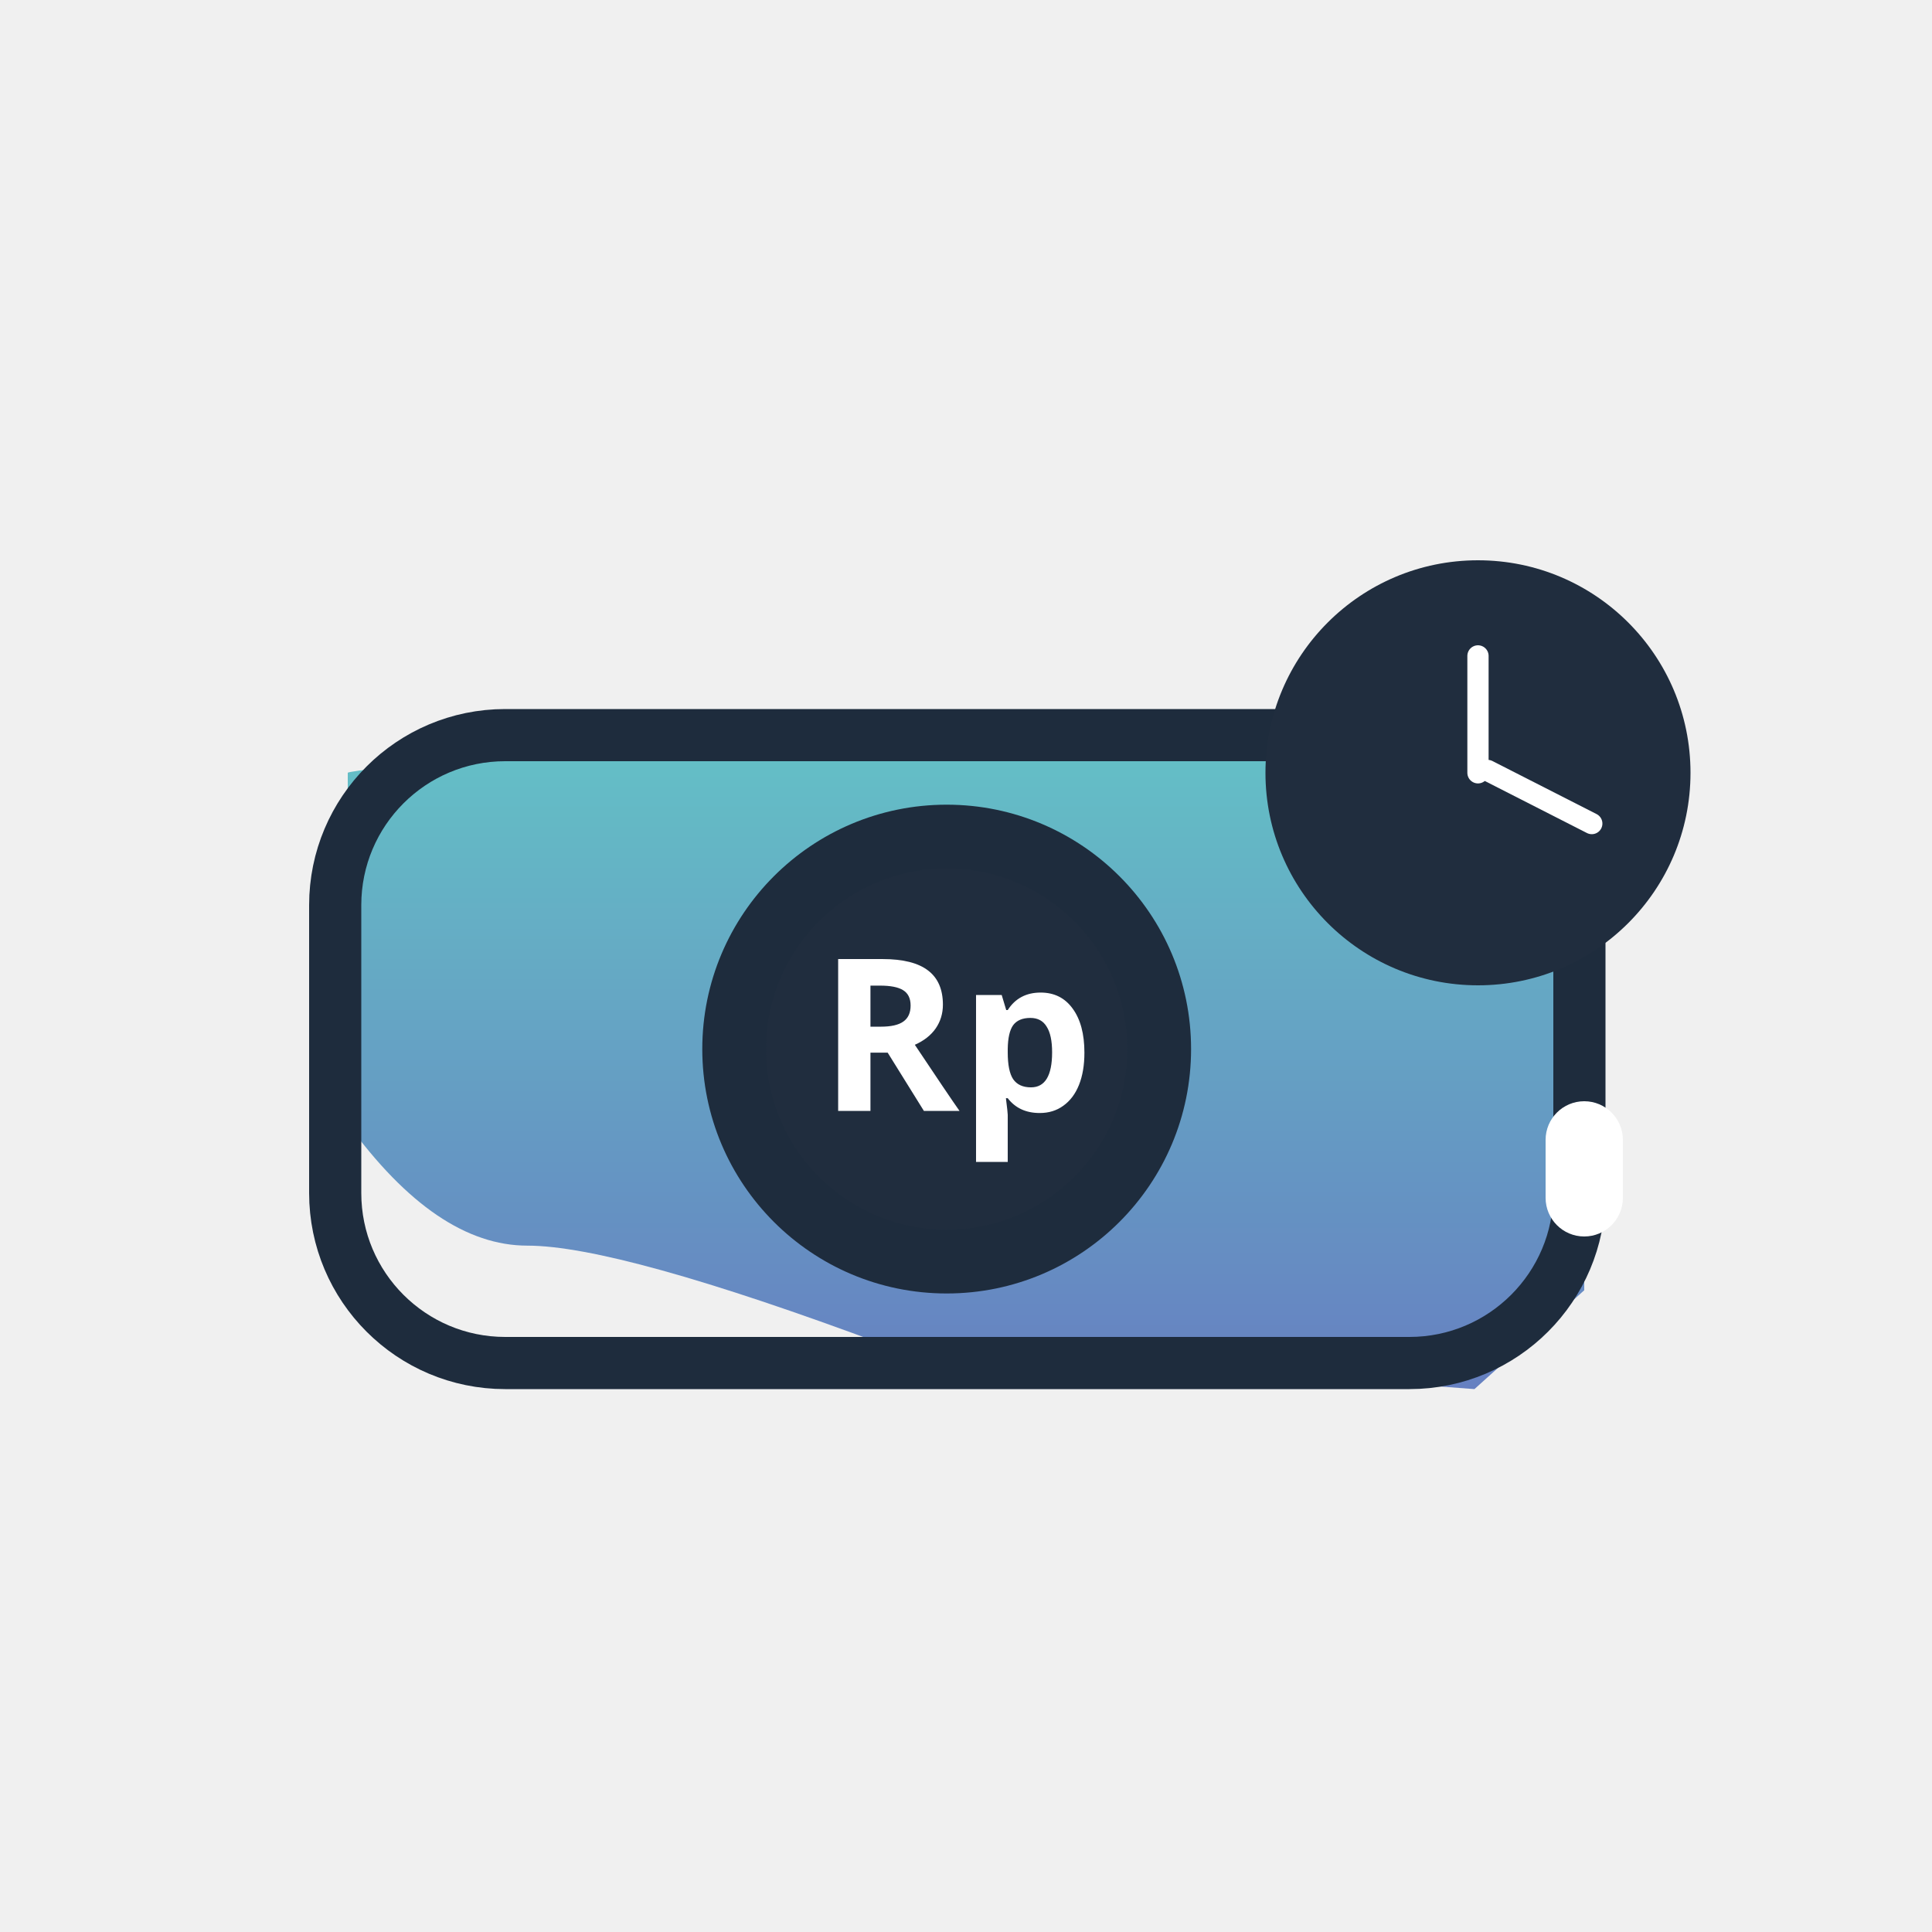
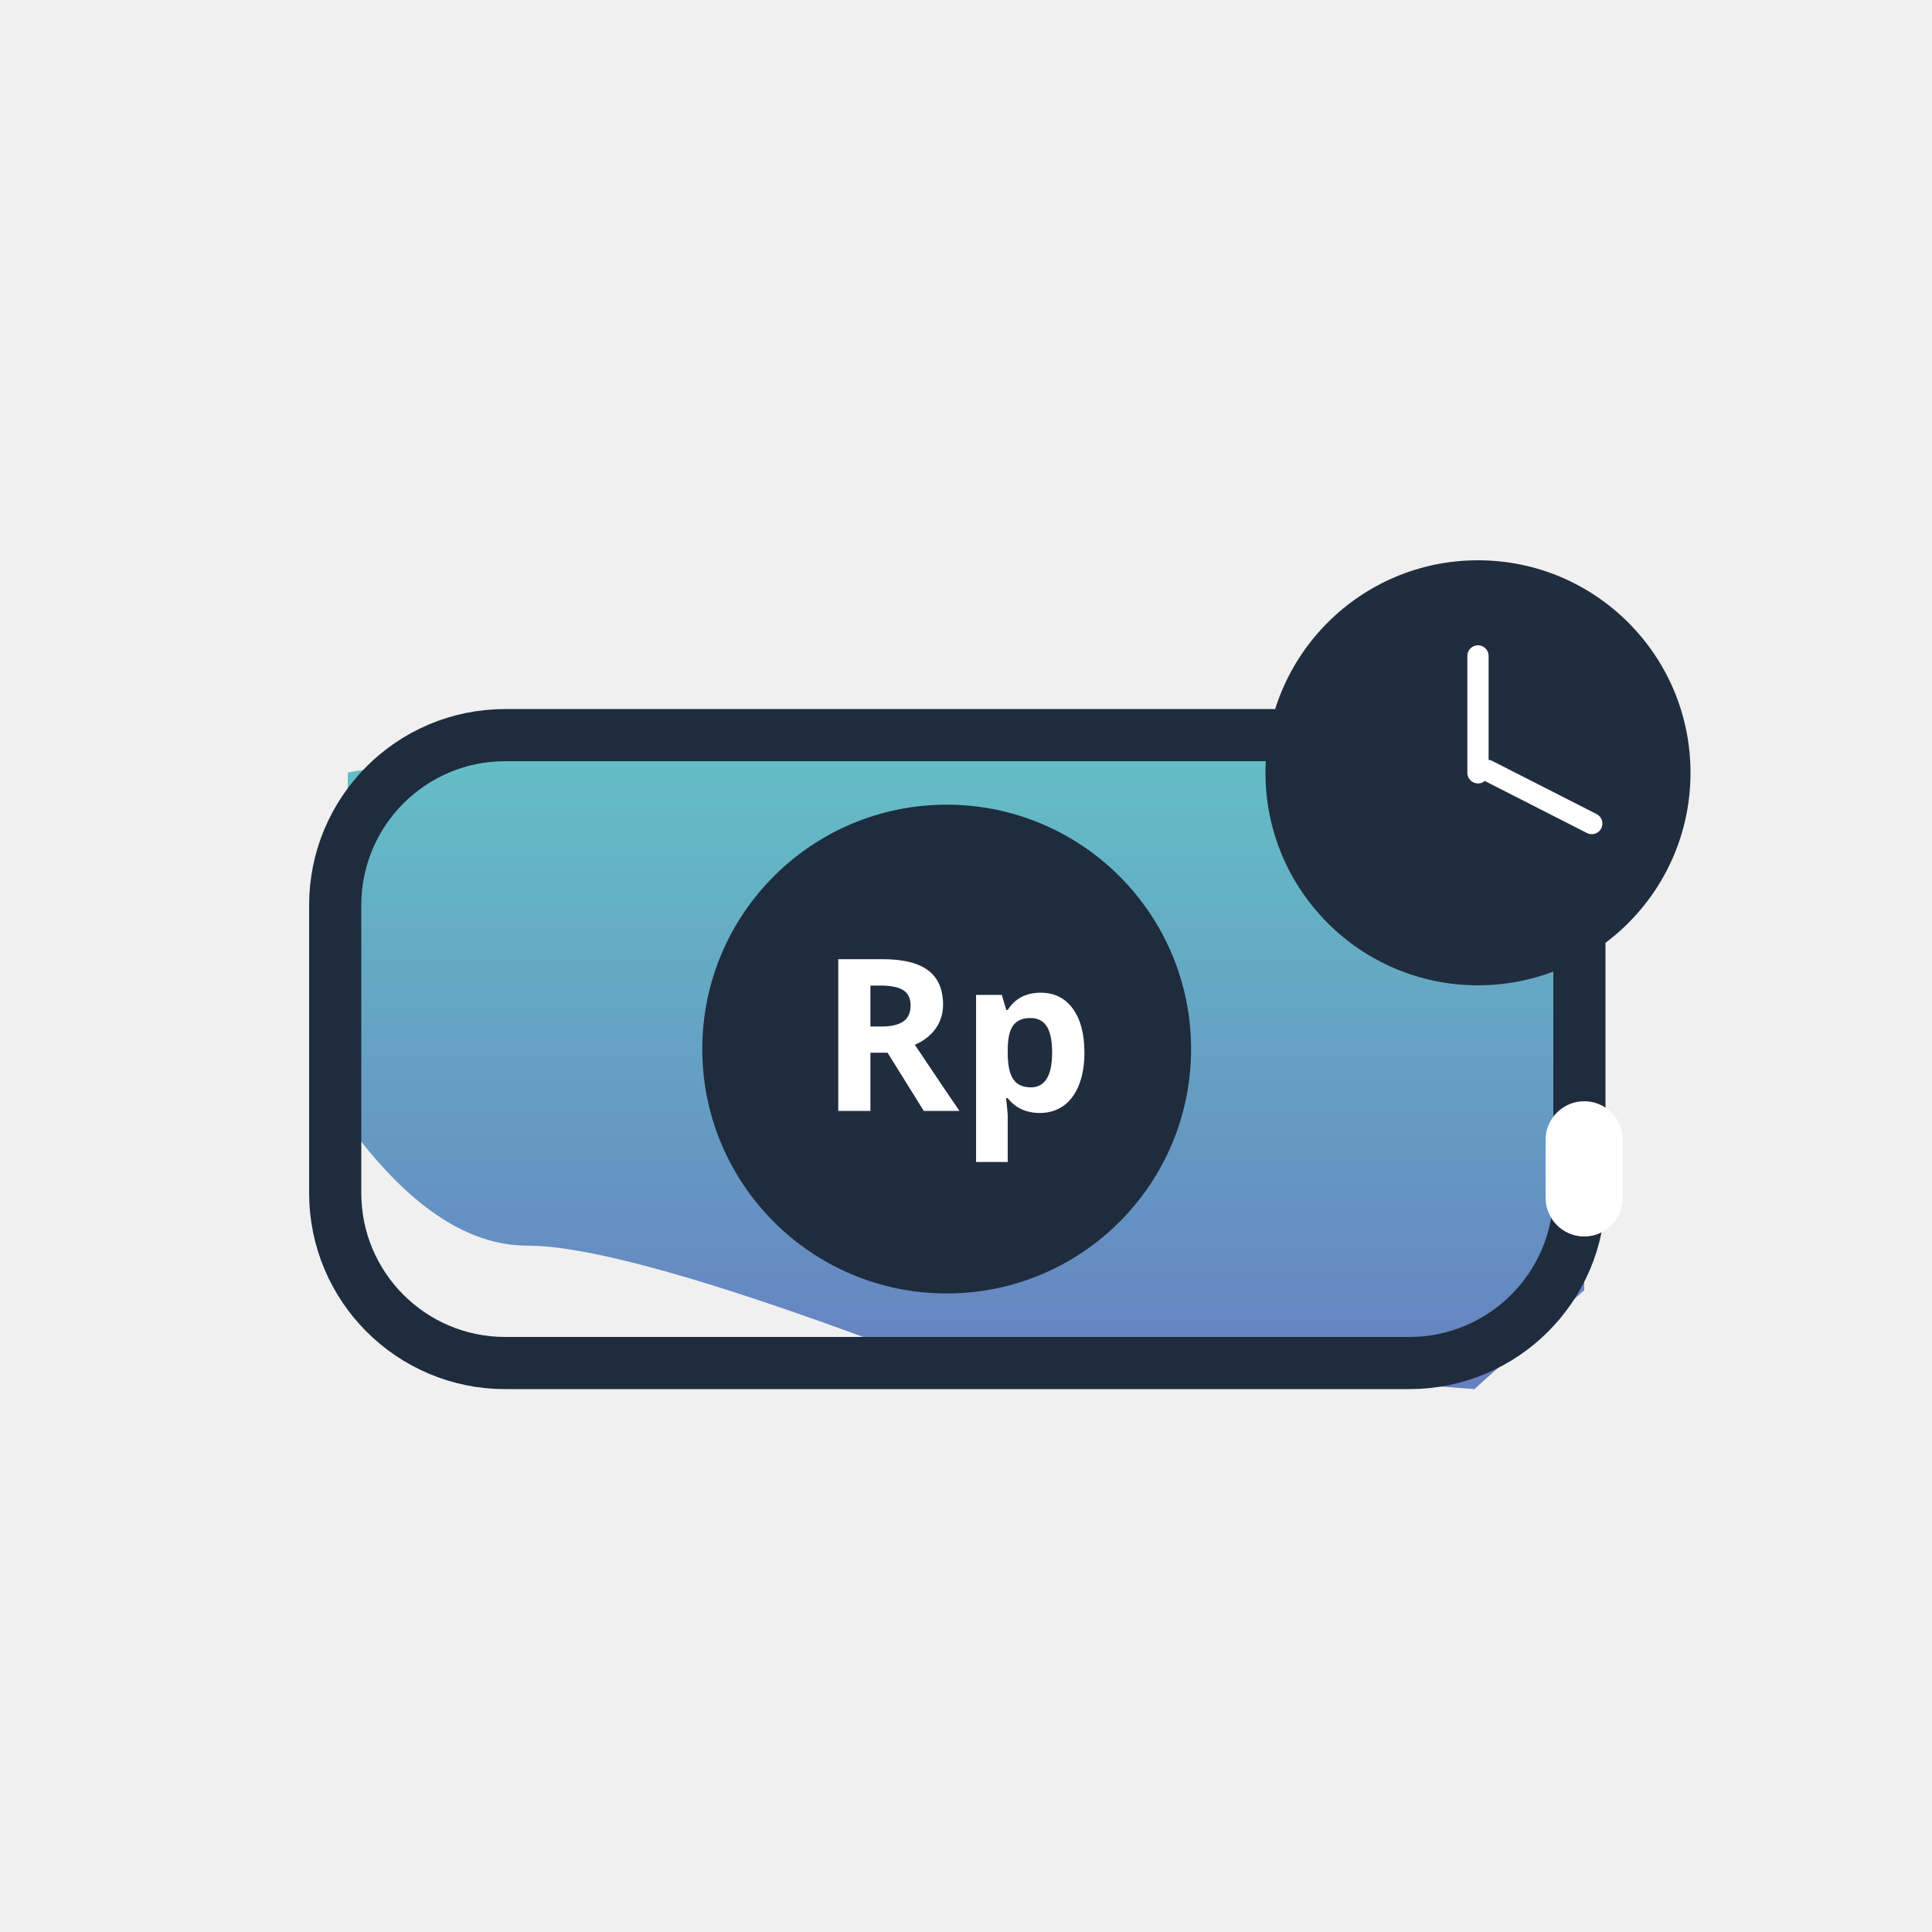
<svg xmlns="http://www.w3.org/2000/svg" width="100px" height="100px" viewBox="0 0 100 100" version="1.1">
  <defs>
    <linearGradient x1="50%" y1="0%" x2="50%" y2="100%" id="linearGradient-1">
      <stop stop-color="#64C0C6" offset="0%" />
      <stop stop-color="#6680C1" offset="100%" />
    </linearGradient>
  </defs>
  <g id="Instant-Cashback" stroke="none" stroke-width="1" fill="none" fill-rule="evenodd">
    <g id="Group-3" transform="translate(16, 29)">
      <path d="M2,11 C2,10.92 5.099,10.553 11.296,9.9 C17.493,9.247 29.942,9.247 48.642,9.9 L60.317,9.9 L66,24.867 L66,37.783 L60.317,42.9 L29.754,40.598 C20.584,37.182 14.431,35.474 11.296,35.474 C8.161,35.474 5.062,33.372 2,29.166 L2,11 Z" id="Path" fill="url(#linearGradient-1)" />
      <rect id="Rectangle" stroke="#1E2C3D" stroke-width="2.7" x="1.35" y="9.05" width="64.4" height="32.5" rx="8.8" />
      <circle id="Oval" stroke="#1E2C3D" stroke-width="3.3" fill="#202D3E" cx="33" cy="25.3" r="11" />
-       <text id="Rp" font-family="OpenSans-Bold, Open Sans" font-size="11" font-weight="bold" fill="#FFFFFF">
-         <tspan x="26.4" y="28.5">Rp</tspan>
-       </text>
+       <path d="M29.053,24.133 L29.59,24.133 C30.117,24.133 30.505,24.046 30.756,23.87 C31.007,23.695 31.132,23.419 31.132,23.043 C31.132,22.671 31.004,22.406 30.748,22.248 C30.492,22.09 30.095,22.012 29.558,22.012 L29.053,22.012 L29.053,24.133 Z M29.053,25.487 L29.053,28.5 L27.388,28.5 L27.388,20.647 L29.676,20.647 C30.743,20.647 31.533,20.842 32.045,21.23 C32.557,21.619 32.813,22.209 32.813,23 C32.813,23.462 32.686,23.873 32.432,24.233 C32.178,24.593 31.818,24.875 31.352,25.079 C32.534,26.844 33.304,27.984 33.662,28.5 L31.814,28.5 L29.94,25.487 L29.053,25.487 Z M37.819,28.607 C37.114,28.607 36.56,28.351 36.159,27.839 L36.073,27.839 C36.131,28.341 36.159,28.631 36.159,28.709 L36.159,31.143 L34.521,31.143 L34.521,22.495 L35.853,22.495 L36.084,23.274 L36.159,23.274 C36.542,22.68 37.11,22.382 37.862,22.382 C38.571,22.382 39.126,22.656 39.527,23.204 C39.928,23.752 40.129,24.513 40.129,25.487 C40.129,26.128 40.035,26.685 39.847,27.157 C39.659,27.63 39.391,27.99 39.044,28.237 C38.696,28.484 38.288,28.607 37.819,28.607 Z M37.336,23.693 C36.931,23.693 36.636,23.817 36.449,24.066 C36.263,24.315 36.166,24.726 36.159,25.299 L36.159,25.476 C36.159,26.121 36.255,26.583 36.447,26.862 C36.638,27.141 36.942,27.281 37.357,27.281 C38.091,27.281 38.458,26.676 38.458,25.465 C38.458,24.875 38.368,24.431 38.187,24.136 C38.006,23.841 37.722,23.693 37.336,23.693 Z" id="Rp" fill="#FFFFFF" fill-rule="nonzero" />
      <circle id="Oval" fill="#202D3E" cx="60.5" cy="11" r="11" />
      <path d="M60.5,4.95 L60.5,11" id="Line" stroke="#FFFFFF" stroke-width="1.1" stroke-linecap="round" stroke-linejoin="round" />
      <path d="M63.94,9.628 L63.94,15.678" id="Line-Copy" stroke="#FFFFFF" stroke-width="1.1" stroke-linecap="round" stroke-linejoin="round" transform="translate(63.93971, 12.37828) rotate(117) translate(-63.93971, -12.37828) " />
    </g>
    <rect id="Rectangle" fill="#FFFFFF" x="80" y="57" width="4" height="7" rx="2" />
  </g>
</svg>
